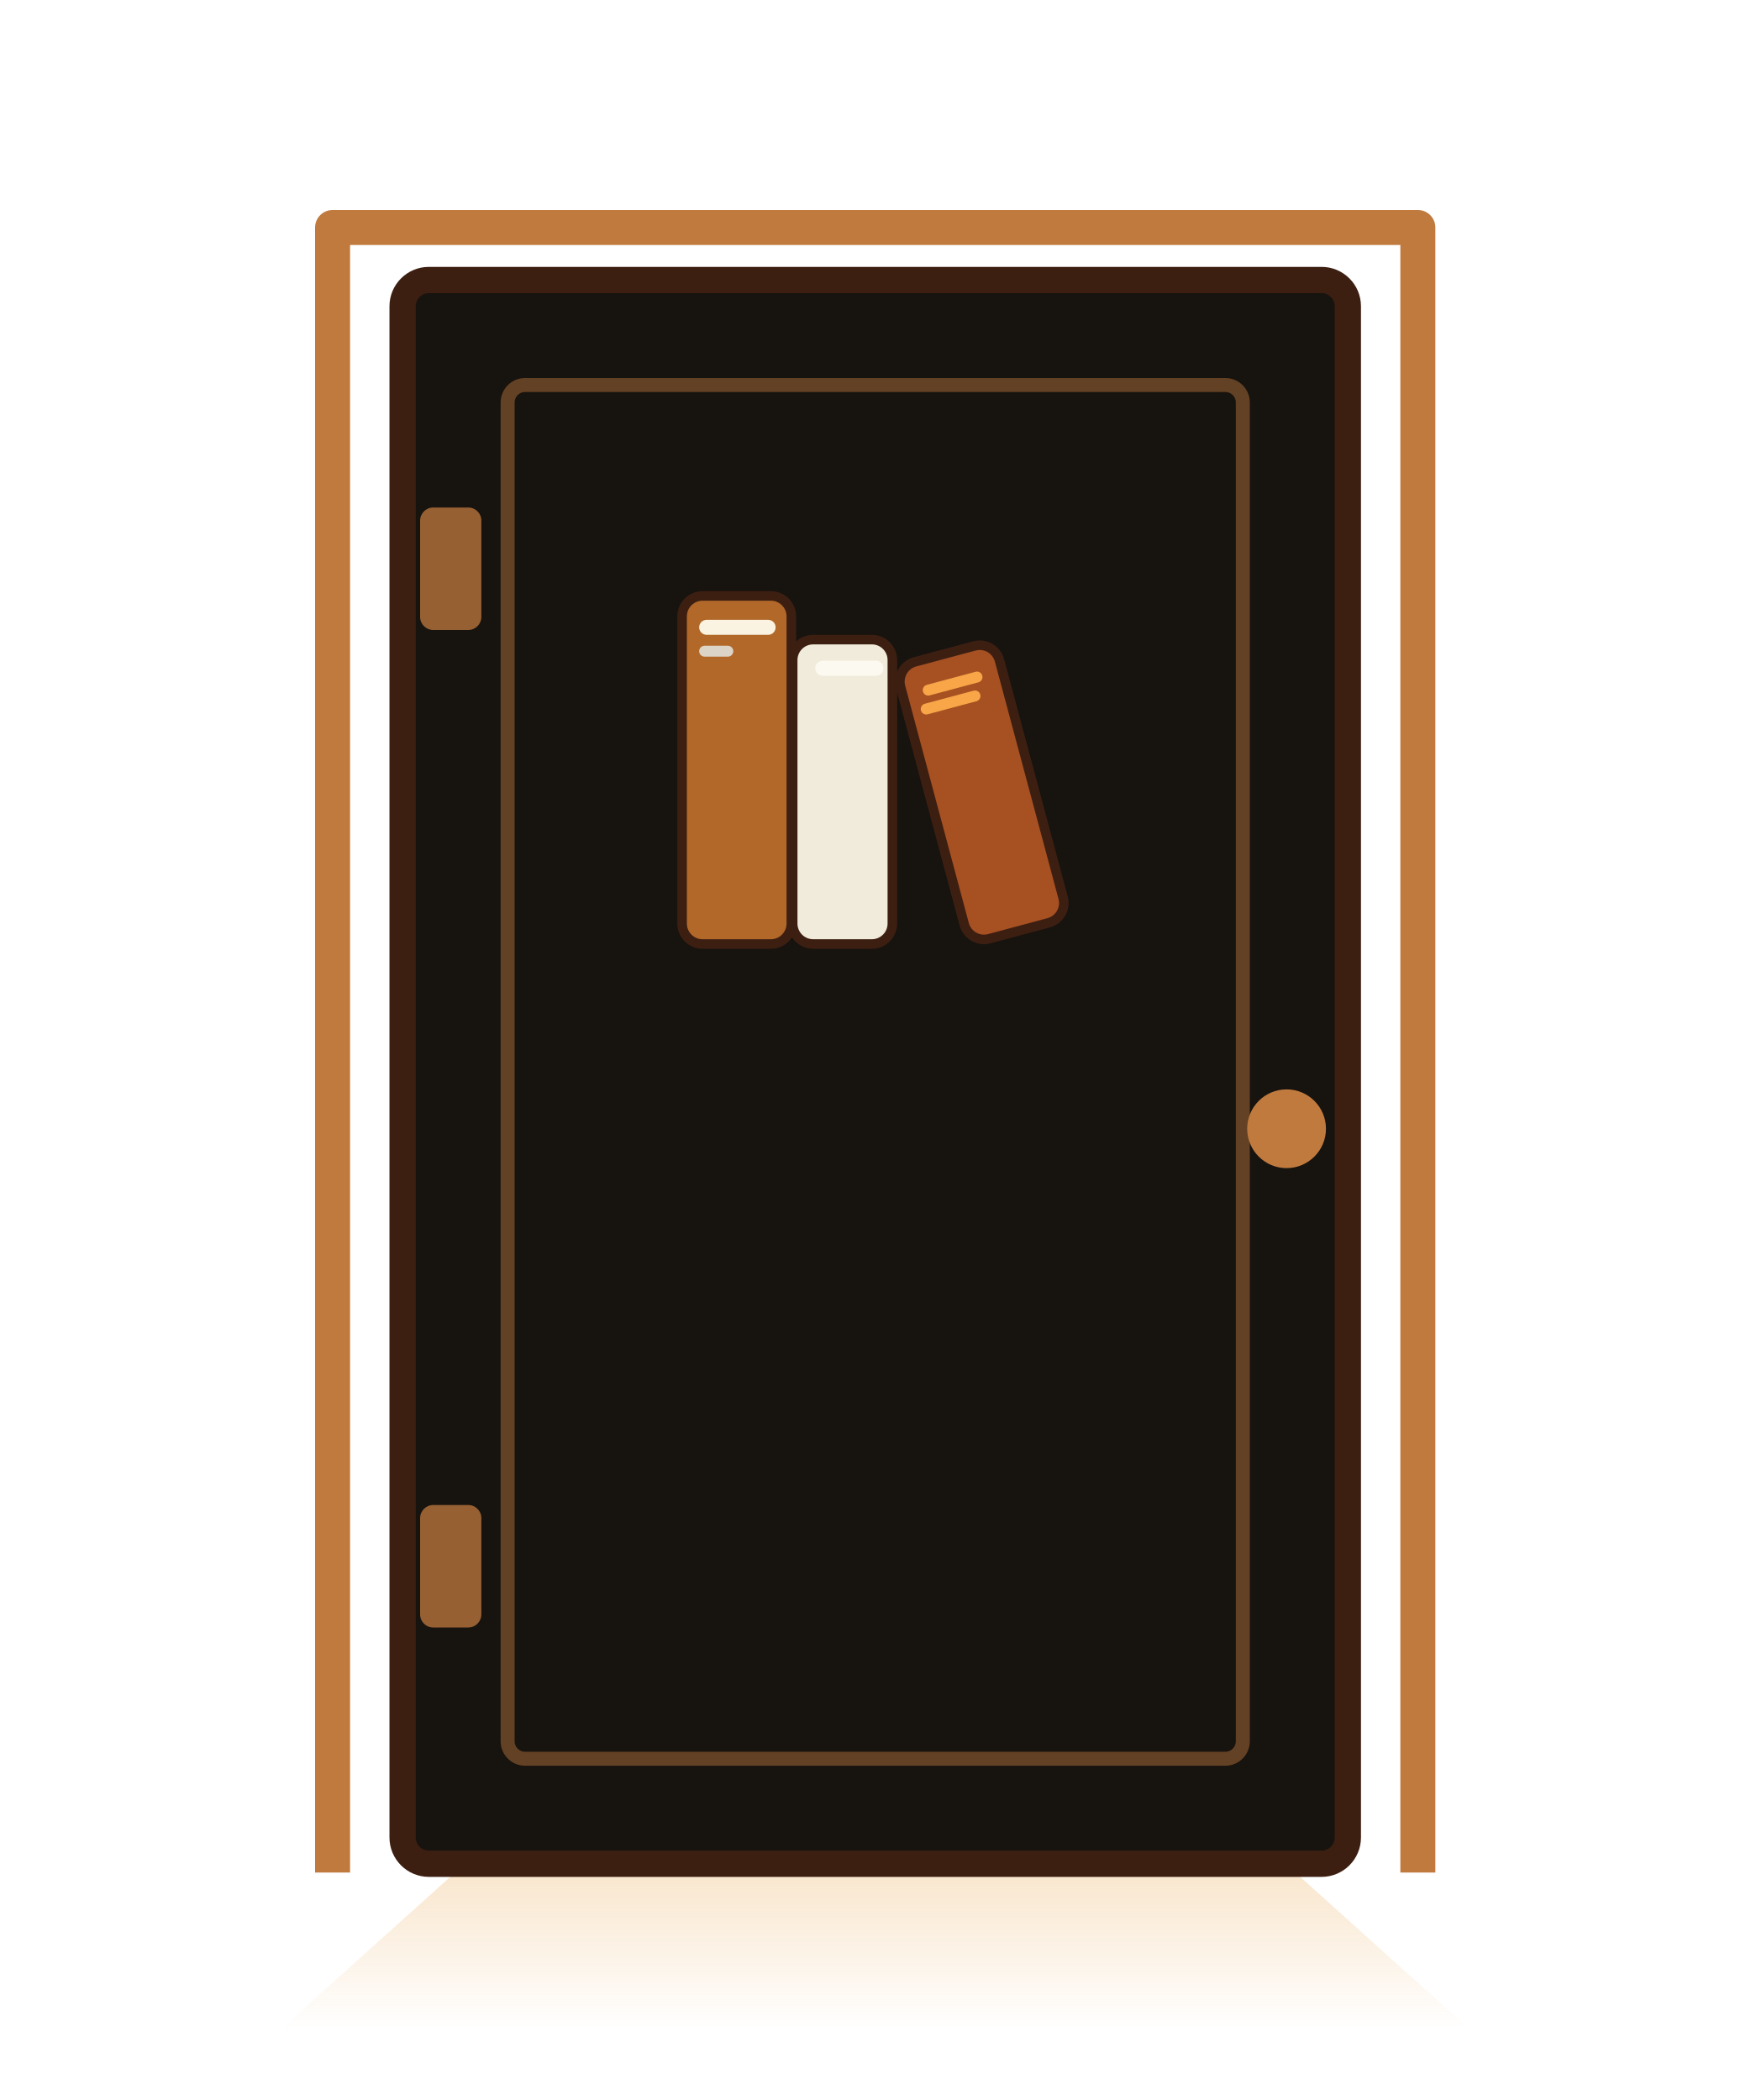
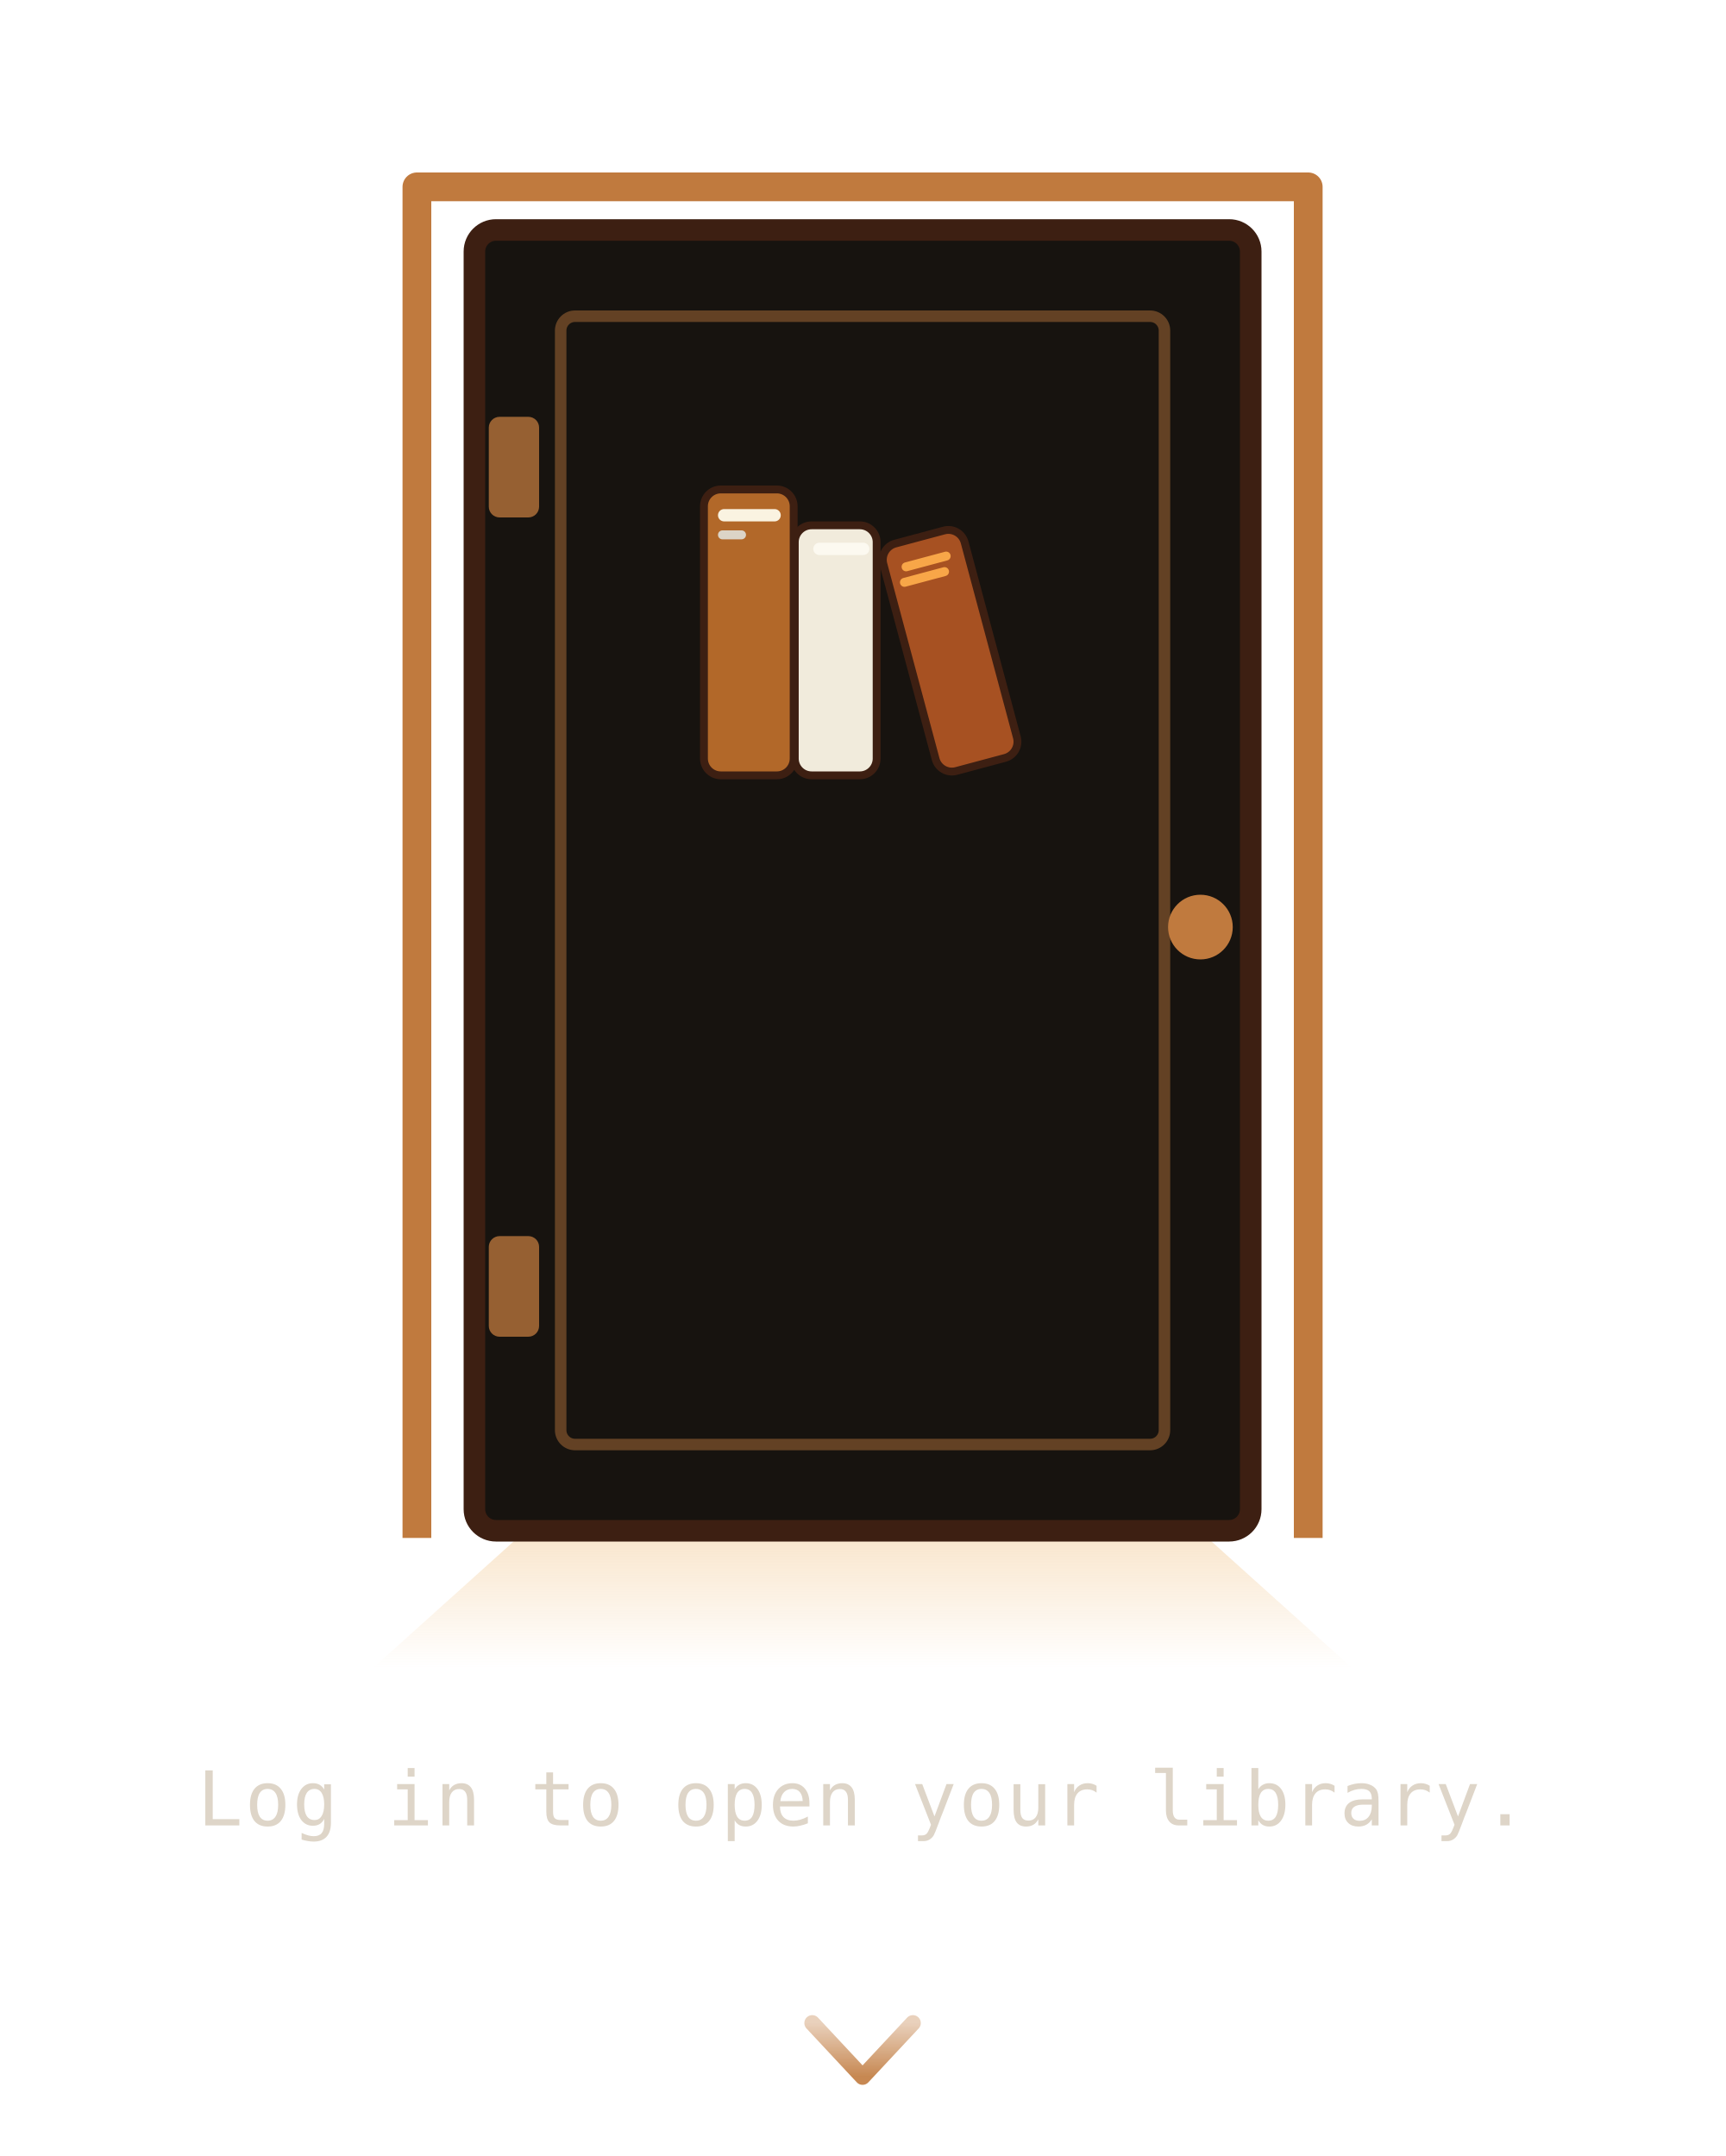
- <svg xmlns="http://www.w3.org/2000/svg" viewBox="0 0 200 240" width="200" height="240" role="img" aria-label="A closed door bearing the ImperaBook three-book emblem">
+ <svg xmlns="http://www.w3.org/2000/svg" viewBox="-20 0 240 300" width="240" height="300" role="img" aria-label="A closed door bearing the ImperaBook emblem, with the caption: Log in to open your library">
  <defs>
    <linearGradient id="ib-under" x1="0.5" y1="0" x2="0.5" y2="1">
      <stop offset="0%" stop-color="#f0c184" stop-opacity="0.40" />
      <stop offset="100%" stop-color="#f0c184" stop-opacity="0" />
    </linearGradient>
    <linearGradient id="ib-floor" x1="0" y1="0" x2="1" y2="0">
      <stop offset="0%" stop-color="#c07a3e" stop-opacity="0" />
      <stop offset="50%" stop-color="#c07a3e" stop-opacity="0.5" />
      <stop offset="100%" stop-color="#c07a3e" stop-opacity="0" />
+     </linearGradient>
+     <linearGradient id="ib-arrow" x1="0.5" y1="0" x2="0.5" y2="1">
+       <stop offset="0%" stop-color="#c07a3e" stop-opacity="0.35" />
+       <stop offset="100%" stop-color="#c07a3e" stop-opacity="0.9" />
    </linearGradient>
  </defs>
  <path d="M 52 214 L 148 214 L 168 232 L 32 232 Z" fill="url(#ib-under)" />
  <path d="M 52 213 L 148 213" stroke="#f0c184" stroke-opacity="0.55" stroke-width="2" stroke-linecap="round" />
  <path d="M 16 214 L 184 214" stroke="url(#ib-floor)" stroke-width="2.5" stroke-linecap="round" />
  <path d="M 38 214 L 38 26 L 162 26 L 162 214" fill="none" stroke="#c07a3e" stroke-width="4" stroke-linejoin="round" />
  <rect x="46" y="32" width="108" height="181" rx="3" fill="#17130f" stroke="#3d1f12" stroke-width="3" />
  <rect x="58" y="44" width="84" height="157" rx="2" fill="none" stroke="#c07a3e" stroke-opacity="0.45" stroke-width="1.6" />
  <g fill="#c07a3e" fill-opacity="0.75">
    <rect x="48" y="58" width="7" height="14" rx="1.5" />
    <rect x="48" y="172" width="7" height="14" rx="1.5" />
  </g>
  <circle cx="147" cy="129" r="4.5" fill="#c07a3e" />
  <g transform="translate(56.81 67.56) scale(0.078)">
    <g stroke="#3d1f12" stroke-width="14" stroke-linejoin="round" transform="translate(25.8209,-251)">
      <rect x="245" y="258" width="160" height="510" rx="30" fill="#b26829" />
      <rect x="270" y="293" width="112" height="22" rx="11" fill="#faf3e1" stroke="none" />
      <rect x="270" y="331" width="50" height="16" rx="8" fill="#dcd4c7" stroke="none" />
      <rect x="407" y="322" width="146" height="446" rx="30" fill="#f1ebdc" />
      <rect x="440" y="353" width="100" height="22" rx="11" fill="#fcf9f0" stroke="none" />
      <g transform="rotate(-15,672,783.1915)">
        <rect x="670.136" y="346.965" width="150" height="420" rx="30" fill="#a75122" />
        <rect x="700" y="384" width="90" height="16" rx="8" fill="#f8a648" stroke="none" />
        <rect x="690" y="410" width="90" height="16" rx="8" fill="#f8a648" stroke="none" />
      </g>
    </g>
  </g>
+   <text x="100" y="254" text-anchor="middle" font-family="'JetBrains Mono', ui-monospace, 'DejaVu Sans Mono', 'Courier New', monospace" font-size="10.5" letter-spacing="0.3" fill="#ded5c8">Log in to open your library.</text>
+   <g stroke="url(#ib-arrow)" stroke-width="2.2" stroke-linecap="round" stroke-linejoin="round" fill="none">
+     <path d="M 100 268 L 100 288" />
+     <path d="M 93 281.5 L 100 289 L 107 281.5" />
+   </g>
</svg>
